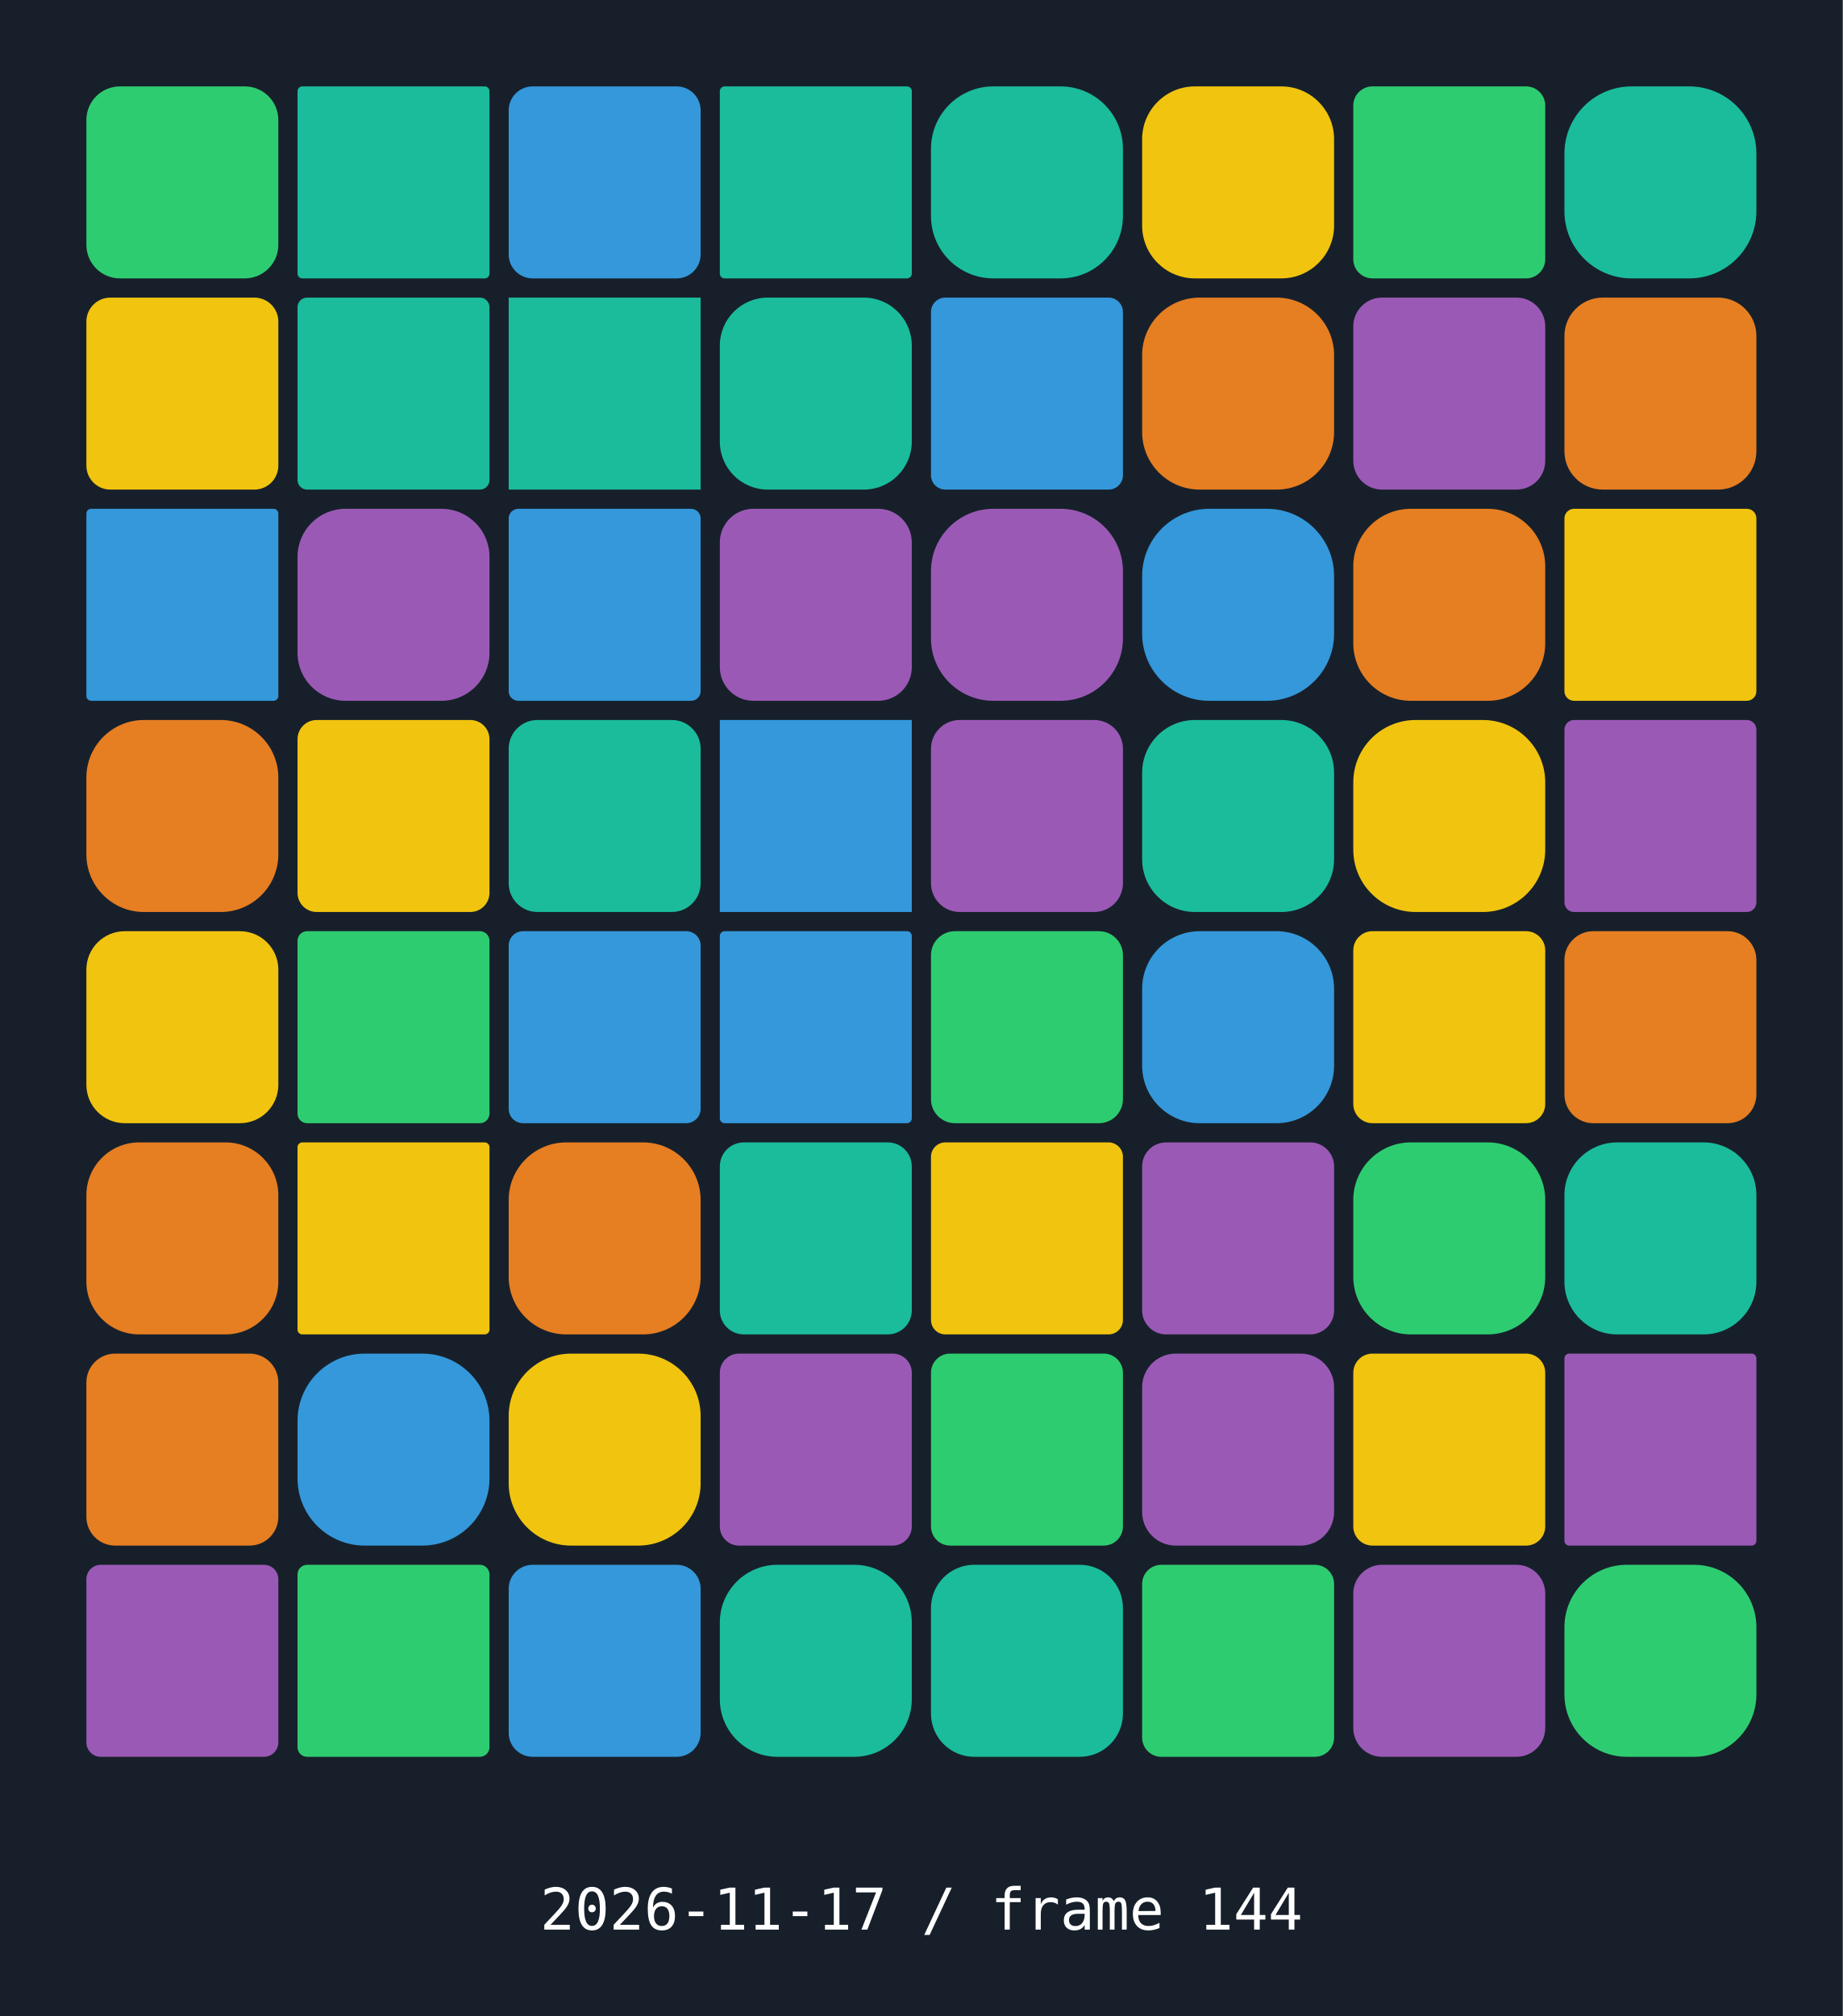
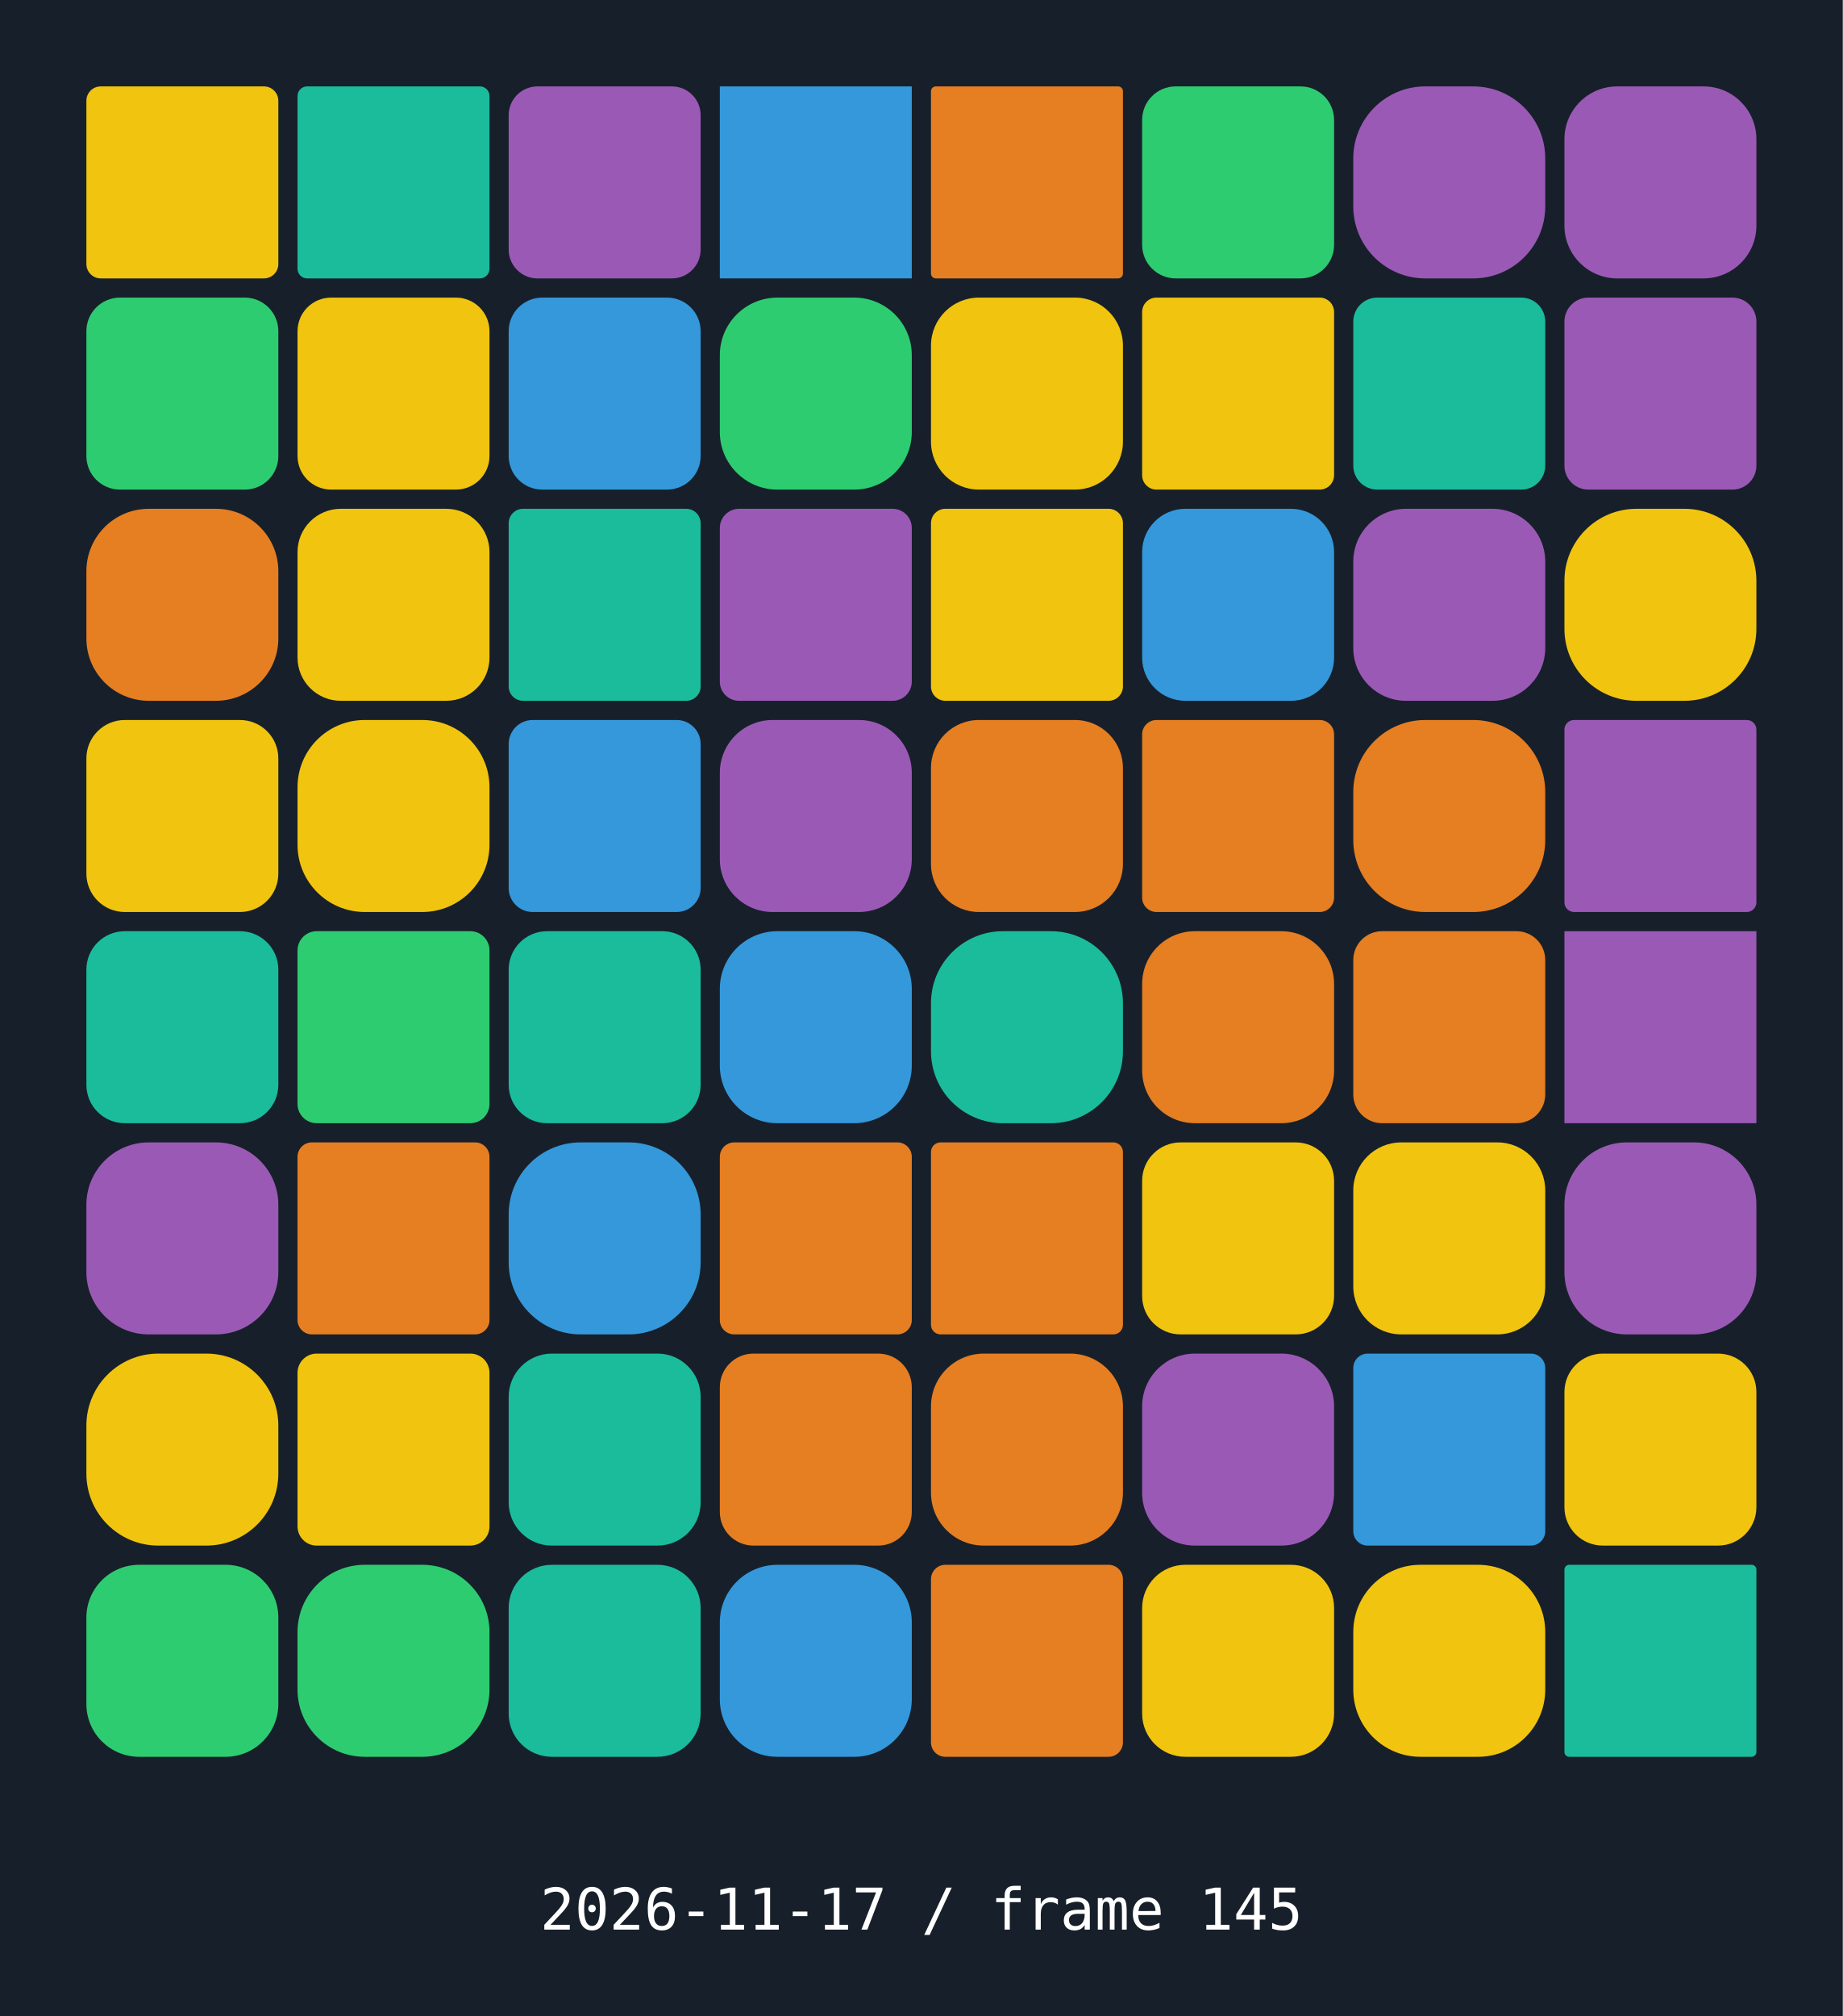
<svg xmlns="http://www.w3.org/2000/svg" width="384" height="420" viewBox="0 0 384 420">
  <rect width="384" height="420" fill="#17202a" />
-   <rect x="18" y="18" width="40" height="40" rx="7" fill="#2ecc71" />
-   <rect x="62" y="18" width="40" height="40" rx="1" fill="#1abc9c" />
-   <rect x="106" y="18" width="40" height="40" rx="5" fill="#3498db" />
-   <rect x="150" y="18" width="40" height="40" rx="1" fill="#1abc9c" />
-   <rect x="194" y="18" width="40" height="40" rx="13" fill="#1abc9c" />
-   <rect x="238" y="18" width="40" height="40" rx="11" fill="#f1c40f" />
-   <rect x="282" y="18" width="40" height="40" rx="4" fill="#2ecc71" />
-   <rect x="326" y="18" width="40" height="40" rx="14" fill="#1abc9c" />
-   <rect x="18" y="62" width="40" height="40" rx="5" fill="#f1c40f" />
-   <rect x="62" y="62" width="40" height="40" rx="2" fill="#1abc9c" />
-   <rect x="106" y="62" width="40" height="40" rx="0" fill="#1abc9c" />
-   <rect x="150" y="62" width="40" height="40" rx="10" fill="#1abc9c" />
-   <rect x="194" y="62" width="40" height="40" rx="3" fill="#3498db" />
-   <rect x="238" y="62" width="40" height="40" rx="12" fill="#e67e22" />
-   <rect x="282" y="62" width="40" height="40" rx="6" fill="#9b59b6" />
-   <rect x="326" y="62" width="40" height="40" rx="8" fill="#e67e22" />
-   <rect x="18" y="106" width="40" height="40" rx="1" fill="#3498db" />
-   <rect x="62" y="106" width="40" height="40" rx="10" fill="#9b59b6" />
-   <rect x="106" y="106" width="40" height="40" rx="2" fill="#3498db" />
-   <rect x="150" y="106" width="40" height="40" rx="7" fill="#9b59b6" />
-   <rect x="194" y="106" width="40" height="40" rx="13" fill="#9b59b6" />
-   <rect x="238" y="106" width="40" height="40" rx="14" fill="#3498db" />
-   <rect x="282" y="106" width="40" height="40" rx="12" fill="#e67e22" />
-   <rect x="326" y="106" width="40" height="40" rx="2" fill="#f1c40f" />
-   <rect x="18" y="150" width="40" height="40" rx="12" fill="#e67e22" />
-   <rect x="62" y="150" width="40" height="40" rx="4" fill="#f1c40f" />
-   <rect x="106" y="150" width="40" height="40" rx="6" fill="#1abc9c" />
-   <rect x="150" y="150" width="40" height="40" rx="0" fill="#3498db" />
-   <rect x="194" y="150" width="40" height="40" rx="6" fill="#9b59b6" />
-   <rect x="238" y="150" width="40" height="40" rx="11" fill="#1abc9c" />
-   <rect x="282" y="150" width="40" height="40" rx="13" fill="#f1c40f" />
+   <rect x="18" y="18" width="40" height="40" rx="3" fill="#f1c40f" />
+   <rect x="62" y="18" width="40" height="40" rx="2" fill="#1abc9c" />
+   <rect x="106" y="18" width="40" height="40" rx="6" fill="#9b59b6" />
+   <rect x="150" y="18" width="40" height="40" rx="0" fill="#3498db" />
+   <rect x="194" y="18" width="40" height="40" rx="1" fill="#e67e22" />
+   <rect x="238" y="18" width="40" height="40" rx="7" fill="#2ecc71" />
+   <rect x="282" y="18" width="40" height="40" rx="15" fill="#9b59b6" />
+   <rect x="326" y="18" width="40" height="40" rx="11" fill="#9b59b6" />
+   <rect x="18" y="62" width="40" height="40" rx="7" fill="#2ecc71" />
+   <rect x="62" y="62" width="40" height="40" rx="7" fill="#f1c40f" />
+   <rect x="106" y="62" width="40" height="40" rx="7" fill="#3498db" />
+   <rect x="150" y="62" width="40" height="40" rx="12" fill="#2ecc71" />
+   <rect x="194" y="62" width="40" height="40" rx="10" fill="#f1c40f" />
+   <rect x="238" y="62" width="40" height="40" rx="3" fill="#f1c40f" />
+   <rect x="282" y="62" width="40" height="40" rx="5" fill="#1abc9c" />
+   <rect x="326" y="62" width="40" height="40" rx="5" fill="#9b59b6" />
+   <rect x="18" y="106" width="40" height="40" rx="13" fill="#e67e22" />
+   <rect x="62" y="106" width="40" height="40" rx="9" fill="#f1c40f" />
+   <rect x="106" y="106" width="40" height="40" rx="3" fill="#1abc9c" />
+   <rect x="150" y="106" width="40" height="40" rx="4" fill="#9b59b6" />
+   <rect x="194" y="106" width="40" height="40" rx="3" fill="#f1c40f" />
+   <rect x="238" y="106" width="40" height="40" rx="9" fill="#3498db" />
+   <rect x="282" y="106" width="40" height="40" rx="11" fill="#9b59b6" />
+   <rect x="326" y="106" width="40" height="40" rx="15" fill="#f1c40f" />
+   <rect x="18" y="150" width="40" height="40" rx="8" fill="#f1c40f" />
+   <rect x="62" y="150" width="40" height="40" rx="14" fill="#f1c40f" />
+   <rect x="106" y="150" width="40" height="40" rx="5" fill="#3498db" />
+   <rect x="150" y="150" width="40" height="40" rx="11" fill="#9b59b6" />
+   <rect x="194" y="150" width="40" height="40" rx="10" fill="#e67e22" />
+   <rect x="238" y="150" width="40" height="40" rx="3" fill="#e67e22" />
+   <rect x="282" y="150" width="40" height="40" rx="15" fill="#e67e22" />
  <rect x="326" y="150" width="40" height="40" rx="2" fill="#9b59b6" />
-   <rect x="18" y="194" width="40" height="40" rx="8" fill="#f1c40f" />
-   <rect x="62" y="194" width="40" height="40" rx="2" fill="#2ecc71" />
-   <rect x="106" y="194" width="40" height="40" rx="3" fill="#3498db" />
-   <rect x="150" y="194" width="40" height="40" rx="1" fill="#3498db" />
-   <rect x="194" y="194" width="40" height="40" rx="5" fill="#2ecc71" />
-   <rect x="238" y="194" width="40" height="40" rx="12" fill="#3498db" />
-   <rect x="282" y="194" width="40" height="40" rx="4" fill="#f1c40f" />
-   <rect x="326" y="194" width="40" height="40" rx="6" fill="#e67e22" />
-   <rect x="18" y="238" width="40" height="40" rx="11" fill="#e67e22" />
-   <rect x="62" y="238" width="40" height="40" rx="1" fill="#f1c40f" />
-   <rect x="106" y="238" width="40" height="40" rx="12" fill="#e67e22" />
-   <rect x="150" y="238" width="40" height="40" rx="5" fill="#1abc9c" />
-   <rect x="194" y="238" width="40" height="40" rx="3" fill="#f1c40f" />
-   <rect x="238" y="238" width="40" height="40" rx="5" fill="#9b59b6" />
-   <rect x="282" y="238" width="40" height="40" rx="12" fill="#2ecc71" />
-   <rect x="326" y="238" width="40" height="40" rx="11" fill="#1abc9c" />
-   <rect x="18" y="282" width="40" height="40" rx="6" fill="#e67e22" />
-   <rect x="62" y="282" width="40" height="40" rx="14" fill="#3498db" />
-   <rect x="106" y="282" width="40" height="40" rx="13" fill="#f1c40f" />
-   <rect x="150" y="282" width="40" height="40" rx="4" fill="#9b59b6" />
-   <rect x="194" y="282" width="40" height="40" rx="4" fill="#2ecc71" />
-   <rect x="238" y="282" width="40" height="40" rx="7" fill="#9b59b6" />
-   <rect x="282" y="282" width="40" height="40" rx="4" fill="#f1c40f" />
-   <rect x="326" y="282" width="40" height="40" rx="1" fill="#9b59b6" />
-   <rect x="18" y="326" width="40" height="40" rx="3" fill="#9b59b6" />
-   <rect x="62" y="326" width="40" height="40" rx="2" fill="#2ecc71" />
-   <rect x="106" y="326" width="40" height="40" rx="5" fill="#3498db" />
-   <rect x="150" y="326" width="40" height="40" rx="12" fill="#1abc9c" />
-   <rect x="194" y="326" width="40" height="40" rx="9" fill="#1abc9c" />
-   <rect x="238" y="326" width="40" height="40" rx="4" fill="#2ecc71" />
-   <rect x="282" y="326" width="40" height="40" rx="6" fill="#9b59b6" />
-   <rect x="326" y="326" width="40" height="40" rx="13" fill="#2ecc71" />
-   <text x="192" y="402" text-anchor="middle" fill="#ffffff" font-family="monospace">2026-11-17 / frame 144</text>
+   <rect x="18" y="194" width="40" height="40" rx="8" fill="#1abc9c" />
+   <rect x="62" y="194" width="40" height="40" rx="4" fill="#2ecc71" />
+   <rect x="106" y="194" width="40" height="40" rx="8" fill="#1abc9c" />
+   <rect x="150" y="194" width="40" height="40" rx="12" fill="#3498db" />
+   <rect x="194" y="194" width="40" height="40" rx="15" fill="#1abc9c" />
+   <rect x="238" y="194" width="40" height="40" rx="11" fill="#e67e22" />
+   <rect x="282" y="194" width="40" height="40" rx="6" fill="#e67e22" />
+   <rect x="326" y="194" width="40" height="40" rx="0" fill="#9b59b6" />
+   <rect x="18" y="238" width="40" height="40" rx="13" fill="#9b59b6" />
+   <rect x="62" y="238" width="40" height="40" rx="3" fill="#e67e22" />
+   <rect x="106" y="238" width="40" height="40" rx="15" fill="#3498db" />
+   <rect x="150" y="238" width="40" height="40" rx="3" fill="#e67e22" />
+   <rect x="194" y="238" width="40" height="40" rx="2" fill="#e67e22" />
+   <rect x="238" y="238" width="40" height="40" rx="8" fill="#f1c40f" />
+   <rect x="282" y="238" width="40" height="40" rx="10" fill="#f1c40f" />
+   <rect x="326" y="238" width="40" height="40" rx="13" fill="#9b59b6" />
+   <rect x="18" y="282" width="40" height="40" rx="15" fill="#f1c40f" />
+   <rect x="62" y="282" width="40" height="40" rx="4" fill="#f1c40f" />
+   <rect x="106" y="282" width="40" height="40" rx="9" fill="#1abc9c" />
+   <rect x="150" y="282" width="40" height="40" rx="7" fill="#e67e22" />
+   <rect x="194" y="282" width="40" height="40" rx="11" fill="#e67e22" />
+   <rect x="238" y="282" width="40" height="40" rx="11" fill="#9b59b6" />
+   <rect x="282" y="282" width="40" height="40" rx="3" fill="#3498db" />
+   <rect x="326" y="282" width="40" height="40" rx="8" fill="#f1c40f" />
+   <rect x="18" y="326" width="40" height="40" rx="11" fill="#2ecc71" />
+   <rect x="62" y="326" width="40" height="40" rx="14" fill="#2ecc71" />
+   <rect x="106" y="326" width="40" height="40" rx="9" fill="#1abc9c" />
+   <rect x="150" y="326" width="40" height="40" rx="12" fill="#3498db" />
+   <rect x="194" y="326" width="40" height="40" rx="3" fill="#e67e22" />
+   <rect x="238" y="326" width="40" height="40" rx="9" fill="#f1c40f" />
+   <rect x="282" y="326" width="40" height="40" rx="14" fill="#f1c40f" />
+   <rect x="326" y="326" width="40" height="40" rx="1" fill="#1abc9c" />
+   <text x="192" y="402" text-anchor="middle" fill="#ffffff" font-family="monospace">2026-11-17 / frame 145</text>
</svg>
